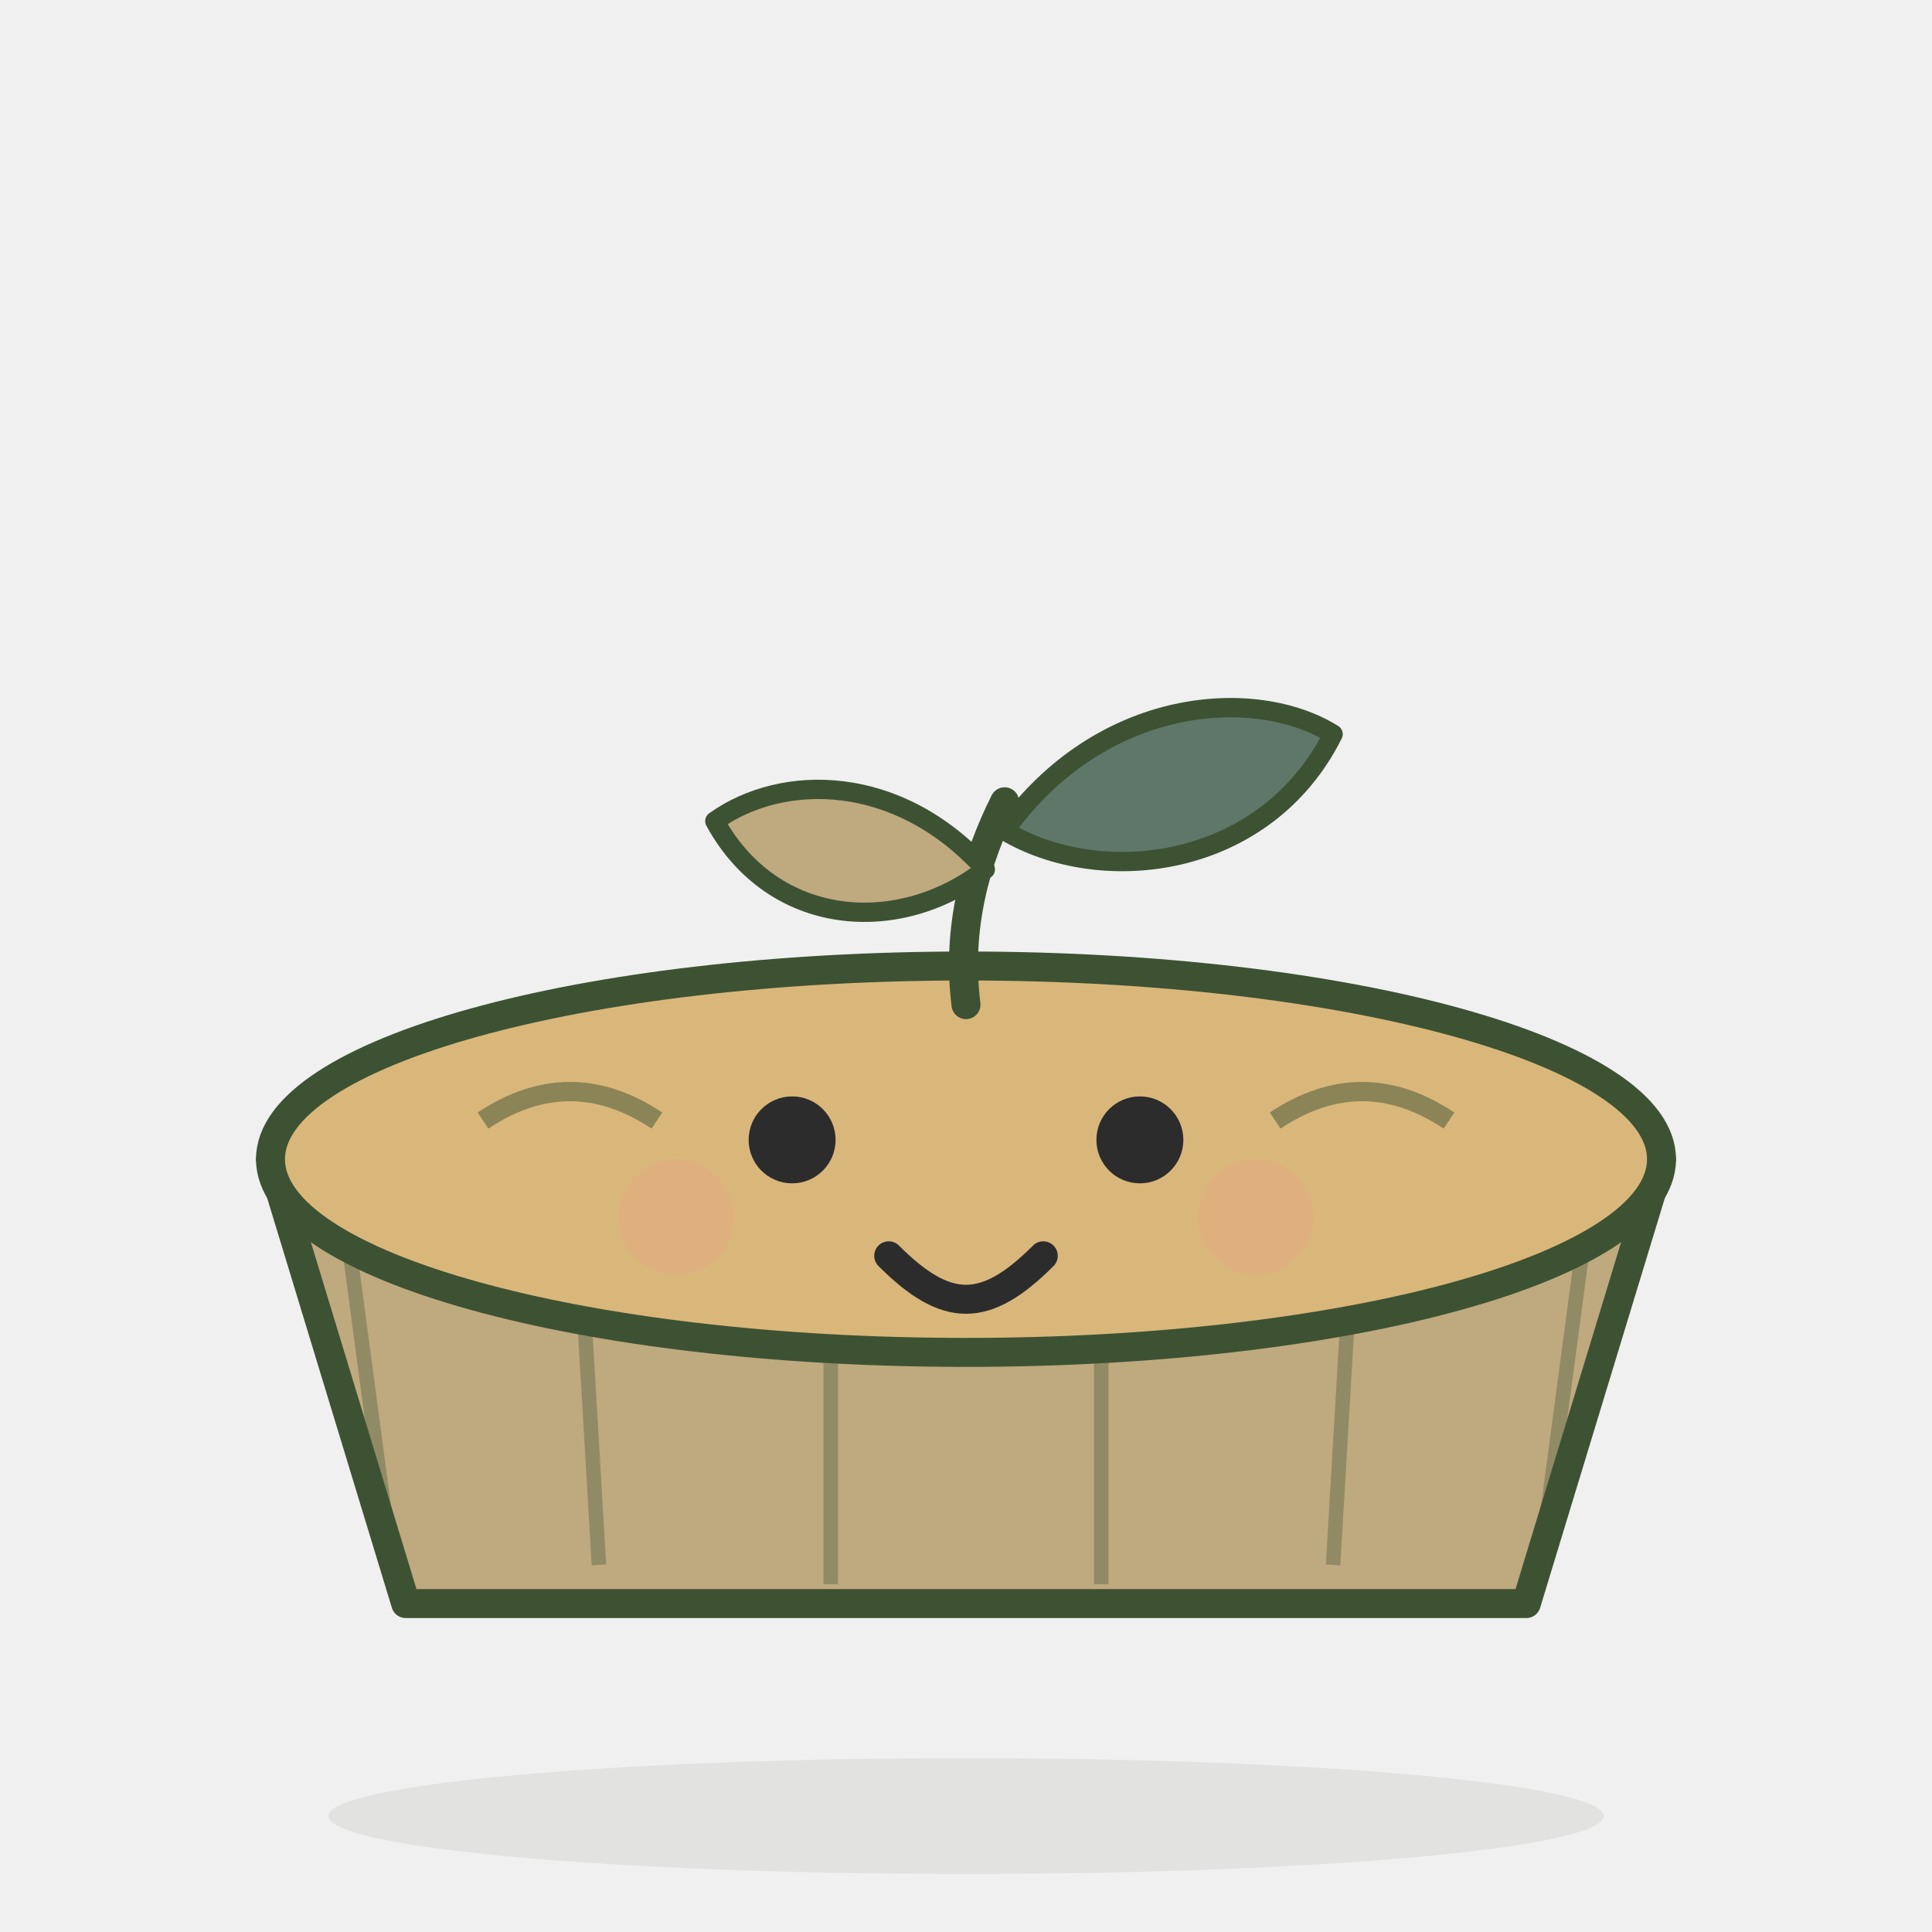
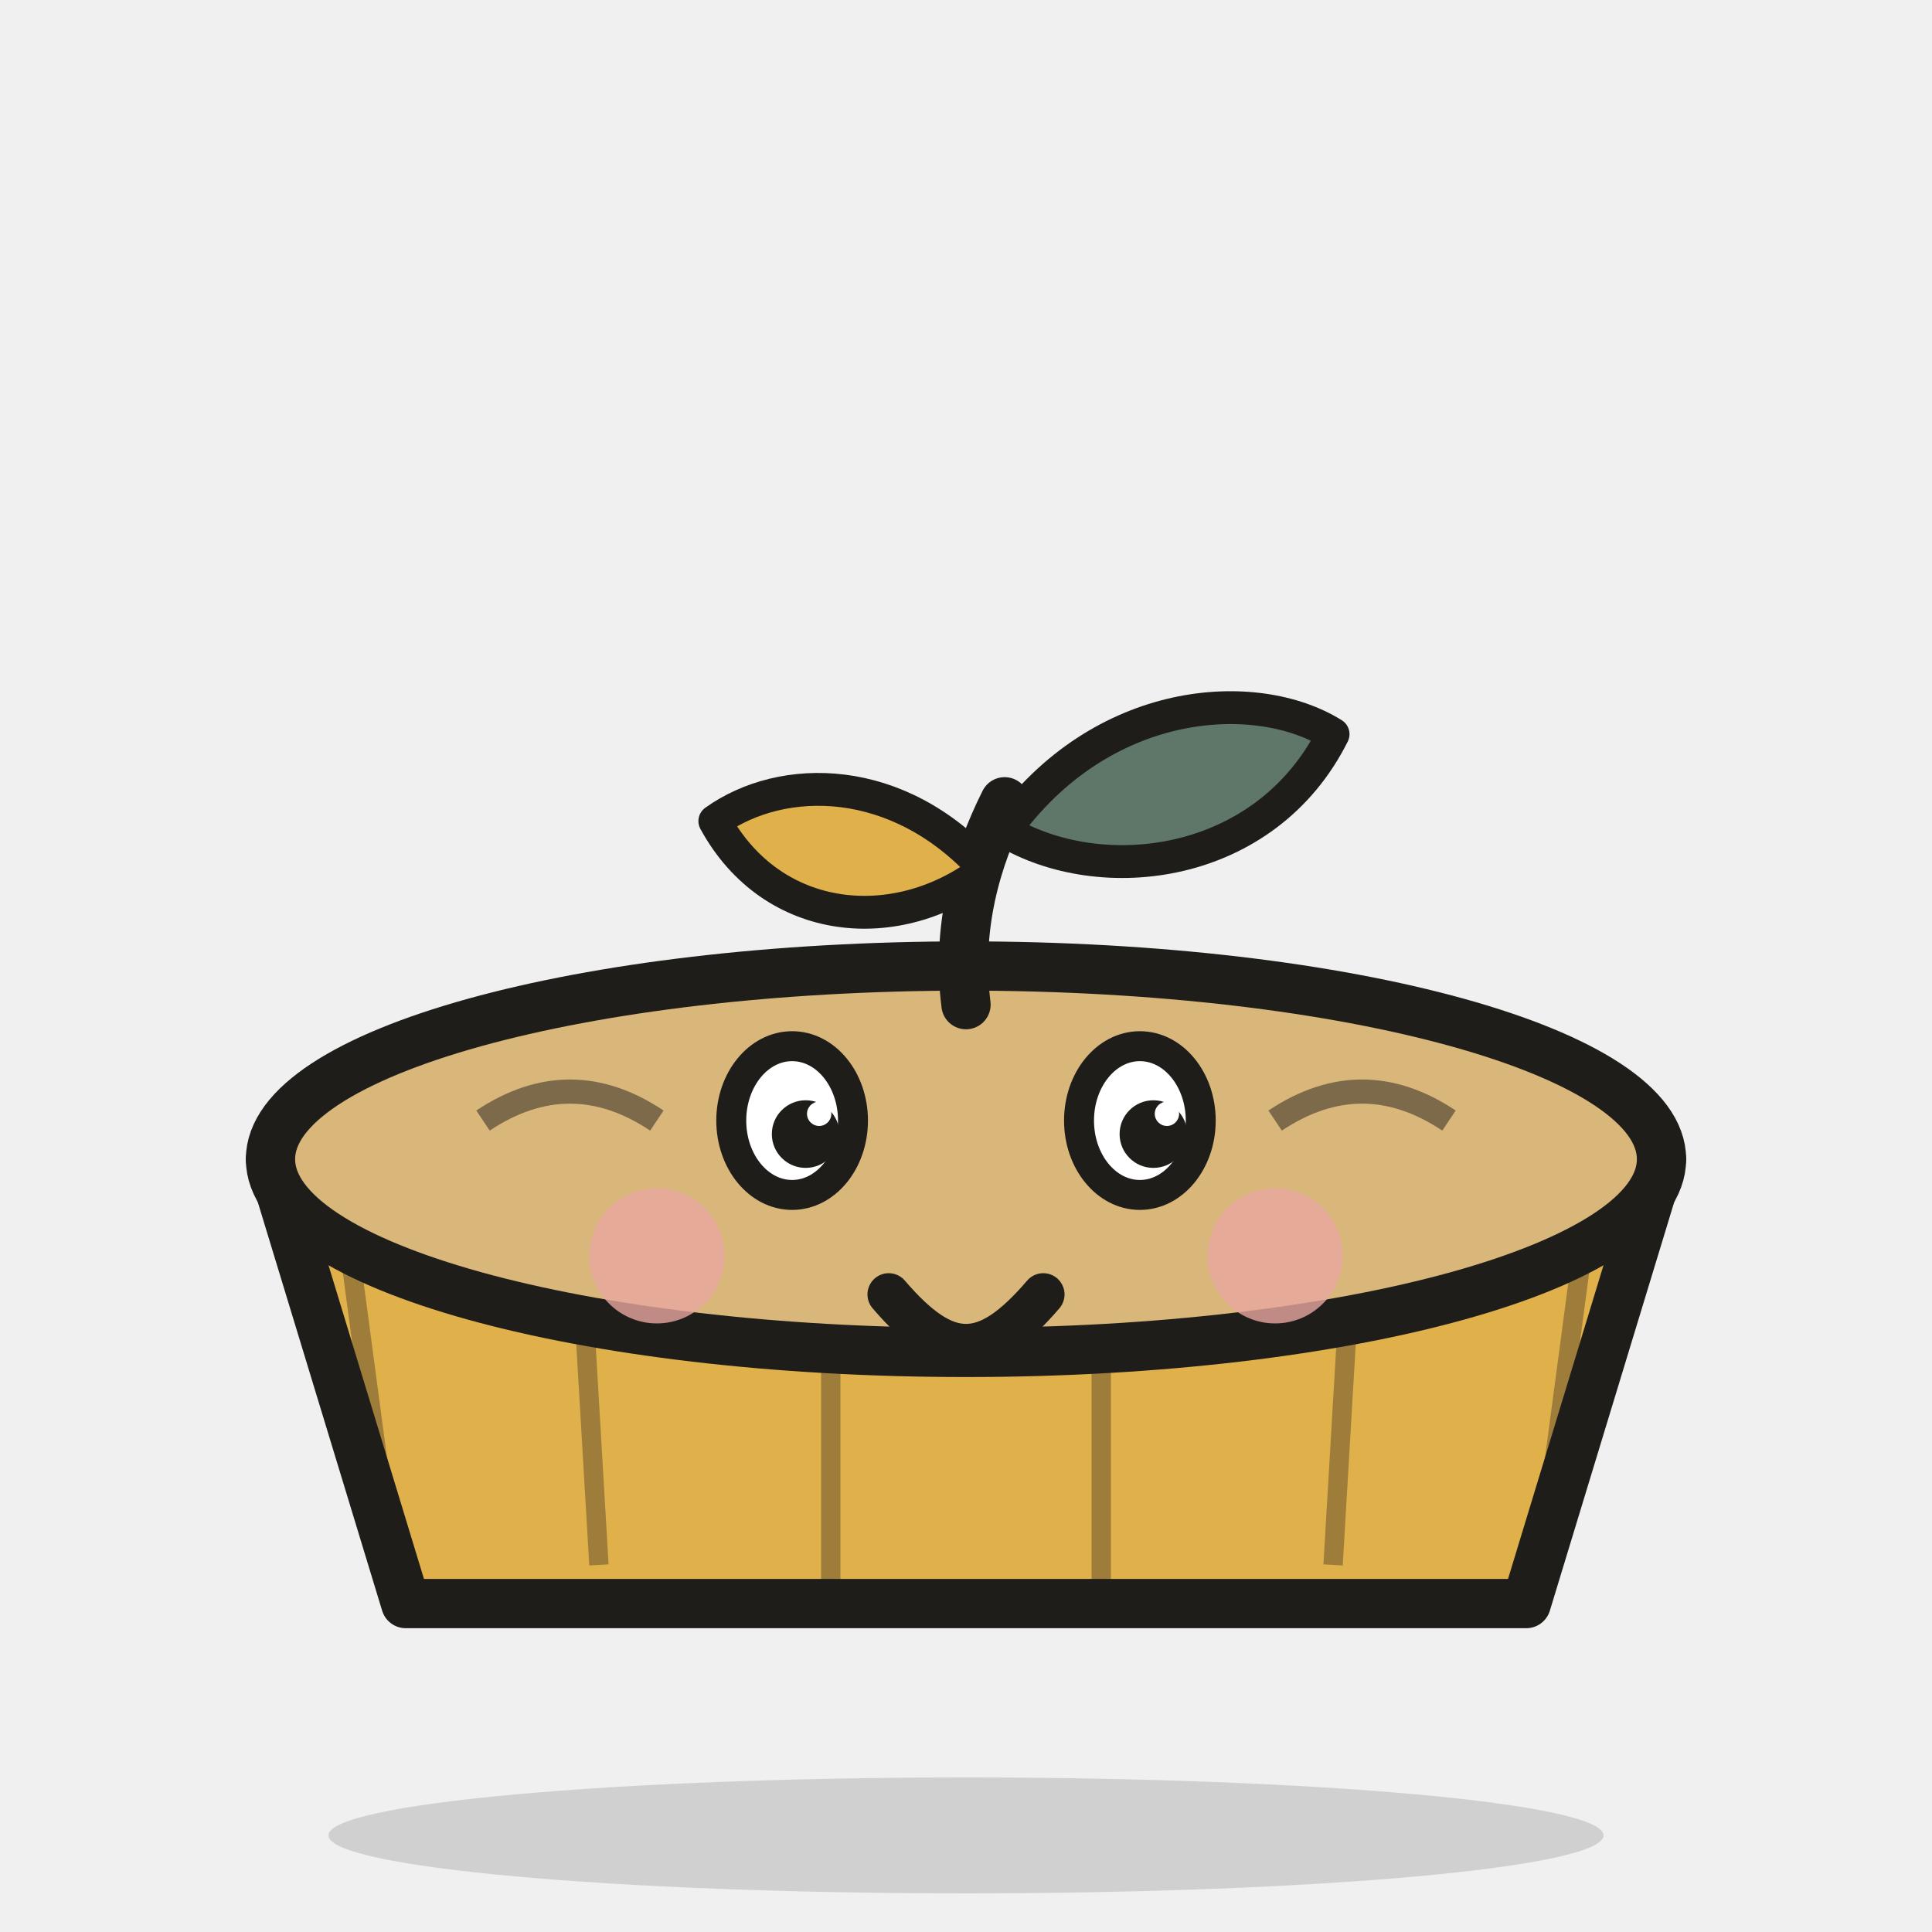
<svg xmlns="http://www.w3.org/2000/svg" viewBox="0 0 200 200" width="200" height="200">
+   <defs>
+     <pattern id="raster" width="7" height="7" patternUnits="userSpaceOnUse">
+       <circle cx="3.5" cy="3.5" r="1.7" fill="#c69a4c" opacity=".65" />
+     </pattern>
+     <clipPath id="tc">
+       <circle cx="100" cy="112" r="64" />
+     </clipPath>
+   </defs>
  <style>
@media (prefers-reduced-motion: no-preference) {
.hop{animation:hop 3.2s ease-in-out infinite;transform-origin:100px 186px}
.lis{animation:lis 2.8s ease-in-out infinite}
.oko{animation:mrk 5s infinite}
.bub{animation:bub 2.6s ease-in-out infinite}
.bub2{animation-delay:.7s}
.kon{animation:kon 1.6s ease-in-out infinite}
.kon2{animation-delay:.8s}
.lzice{animation:lzice 1.8s ease-in-out infinite;transform-origin:170px 168px}
}
@keyframes hop{0%,100%{transform:translateY(0) scale(1,1)}45%{transform:translateY(-5px) scale(.99,1.01)}55%{transform:translateY(-5px)}}
@keyframes lis{0%,100%{transform:rotate(-5deg)}50%{transform:rotate(6deg)}}
@keyframes mrk{0%,90%,100%{transform:scaleY(1)}93%{transform:scaleY(.1)}96%{transform:scaleY(1)}}
@keyframes bub{0%,100%{transform:translateY(0);opacity:1}50%{transform:translateY(-7px);opacity:.55}}
@keyframes kon{0%,100%{opacity:1;transform:translateY(0)}50%{opacity:.3;transform:translateY(3px)}}
@keyframes lzice{0%,100%{transform:rotate(-8deg)}50%{transform:rotate(10deg)}}
</style>
-   <ellipse cx="100" cy="188" rx="66" ry="6" fill="#3d5233" opacity=".08" />
+   <ellipse cx="100" cy="190" rx="66" ry="6" fill="#1f1d1a" opacity=".15" />
  <g class="hop">
-     <path d="M28 120h144l-14 46H42z" fill="#bfa97f" stroke="#3d5233" stroke-width="3" stroke-linejoin="round" />
-     <path d="M36 128l4 30M60 128l2 34M86 128v36M114 128v36M140 128l-2 34M164 128l-4 30" stroke="#3d5233" stroke-width="1.5" opacity=".35" />
-     <ellipse cx="100" cy="120" rx="72" ry="20" fill="#d9b77a" stroke="#3d5233" stroke-width="3" />
-     <path d="M50 116c6-4 12-4 18 0M132 116c6-4 12-4 18 0" stroke="#3d5233" stroke-width="2" fill="none" opacity=".5" />
+     <path d="M28 120h144l-14 46H42z" fill="#e0b04a" stroke="#1f1d1a" stroke-width="5.1" stroke-linejoin="round" />
+     <path d="M36 128l4 30M60 128l2 34M86 128v36M114 128v36M140 128l-2 34M164 128l-4 30" stroke="#1f1d1a" stroke-width="2.0" opacity=".35" />
+     <ellipse cx="100" cy="120" rx="72" ry="20" fill="#d9b77a" stroke="#1f1d1a" stroke-width="5.1" />
+     <path d="M50 116c6-4 12-4 18 0M132 116c6-4 12-4 18 0" stroke="#1f1d1a" stroke-width="2.5" fill="none" opacity=".5" />
    <g class="lis" style="transform-origin:100px 104px">
-       <path d="M100 104c-1-8 1-15 4-21" fill="none" stroke="#3d5233" stroke-width="3" stroke-linecap="round" />
-       <path d="M104 86c10-14 26-15 34-10-7 14-24 16-34 10z" fill="#5e7769" stroke="#3d5233" stroke-width="2" stroke-linejoin="round" />
-       <path d="M102 90c-9-10-21-10-28-5 6 11 19 12 28 5z" fill="#bfa97f" stroke="#3d5233" stroke-width="2" stroke-linejoin="round" />
+       <path d="M100 104c-1-8 1-15 4-21" fill="none" stroke="#1f1d1a" stroke-width="5.1" stroke-linecap="round" />
+       <path d="M104 86c10-14 26-15 34-10-7 14-24 16-34 10z" fill="#5e7769" stroke="#1f1d1a" stroke-width="3.4" stroke-linejoin="round" />
+       <path d="M102 90c-9-10-21-10-28-5 6 11 19 12 28 5z" fill="#e0b04a" stroke="#1f1d1a" stroke-width="3.4" stroke-linejoin="round" />
    </g>
-     <g class="oko" style="transform-origin:100px 118px">
-       <circle cx="82" cy="118" r="4.5" fill="#2c2c2c" />
-       <circle cx="118" cy="118" r="4.5" fill="#2c2c2c" />
+     <g class="oko" style="transform-origin:100px 116px">
+       <ellipse cx="82" cy="116" rx="6.3" ry="7.7" fill="#fff" stroke="#1f1d1a" stroke-width="3.1" />
+       <circle cx="83.4" cy="117.4" r="3.5" fill="#1f1d1a" />
+       <circle cx="84.8" cy="115.3" r="1.26" fill="#fff" />
+       <ellipse cx="118" cy="116" rx="6.3" ry="7.7" fill="#fff" stroke="#1f1d1a" stroke-width="3.1" />
+       <circle cx="119.4" cy="117.4" r="3.5" fill="#1f1d1a" />
+       <circle cx="120.8" cy="115.3" r="1.26" fill="#fff" />
    </g>
-     <path d="M92 130c6 6 10 6 16 0" fill="none" stroke="#2c2c2c" stroke-width="3" stroke-linecap="round" />
-     <circle cx="70" cy="126" r="6" fill="#e8a487" opacity=".35" />
-     <circle cx="130" cy="126" r="6" fill="#e8a487" opacity=".35" />
+     <path d="M92 134c6 7 10 7 16 0" fill="none" stroke="#1f1d1a" stroke-width="4.4" stroke-linecap="round" />
+     <circle cx="68" cy="130" r="7" fill="#e9a6a0" opacity=".8" />
+     <circle cx="132" cy="130" r="7" fill="#e9a6a0" opacity=".8" />
  </g>
</svg>
